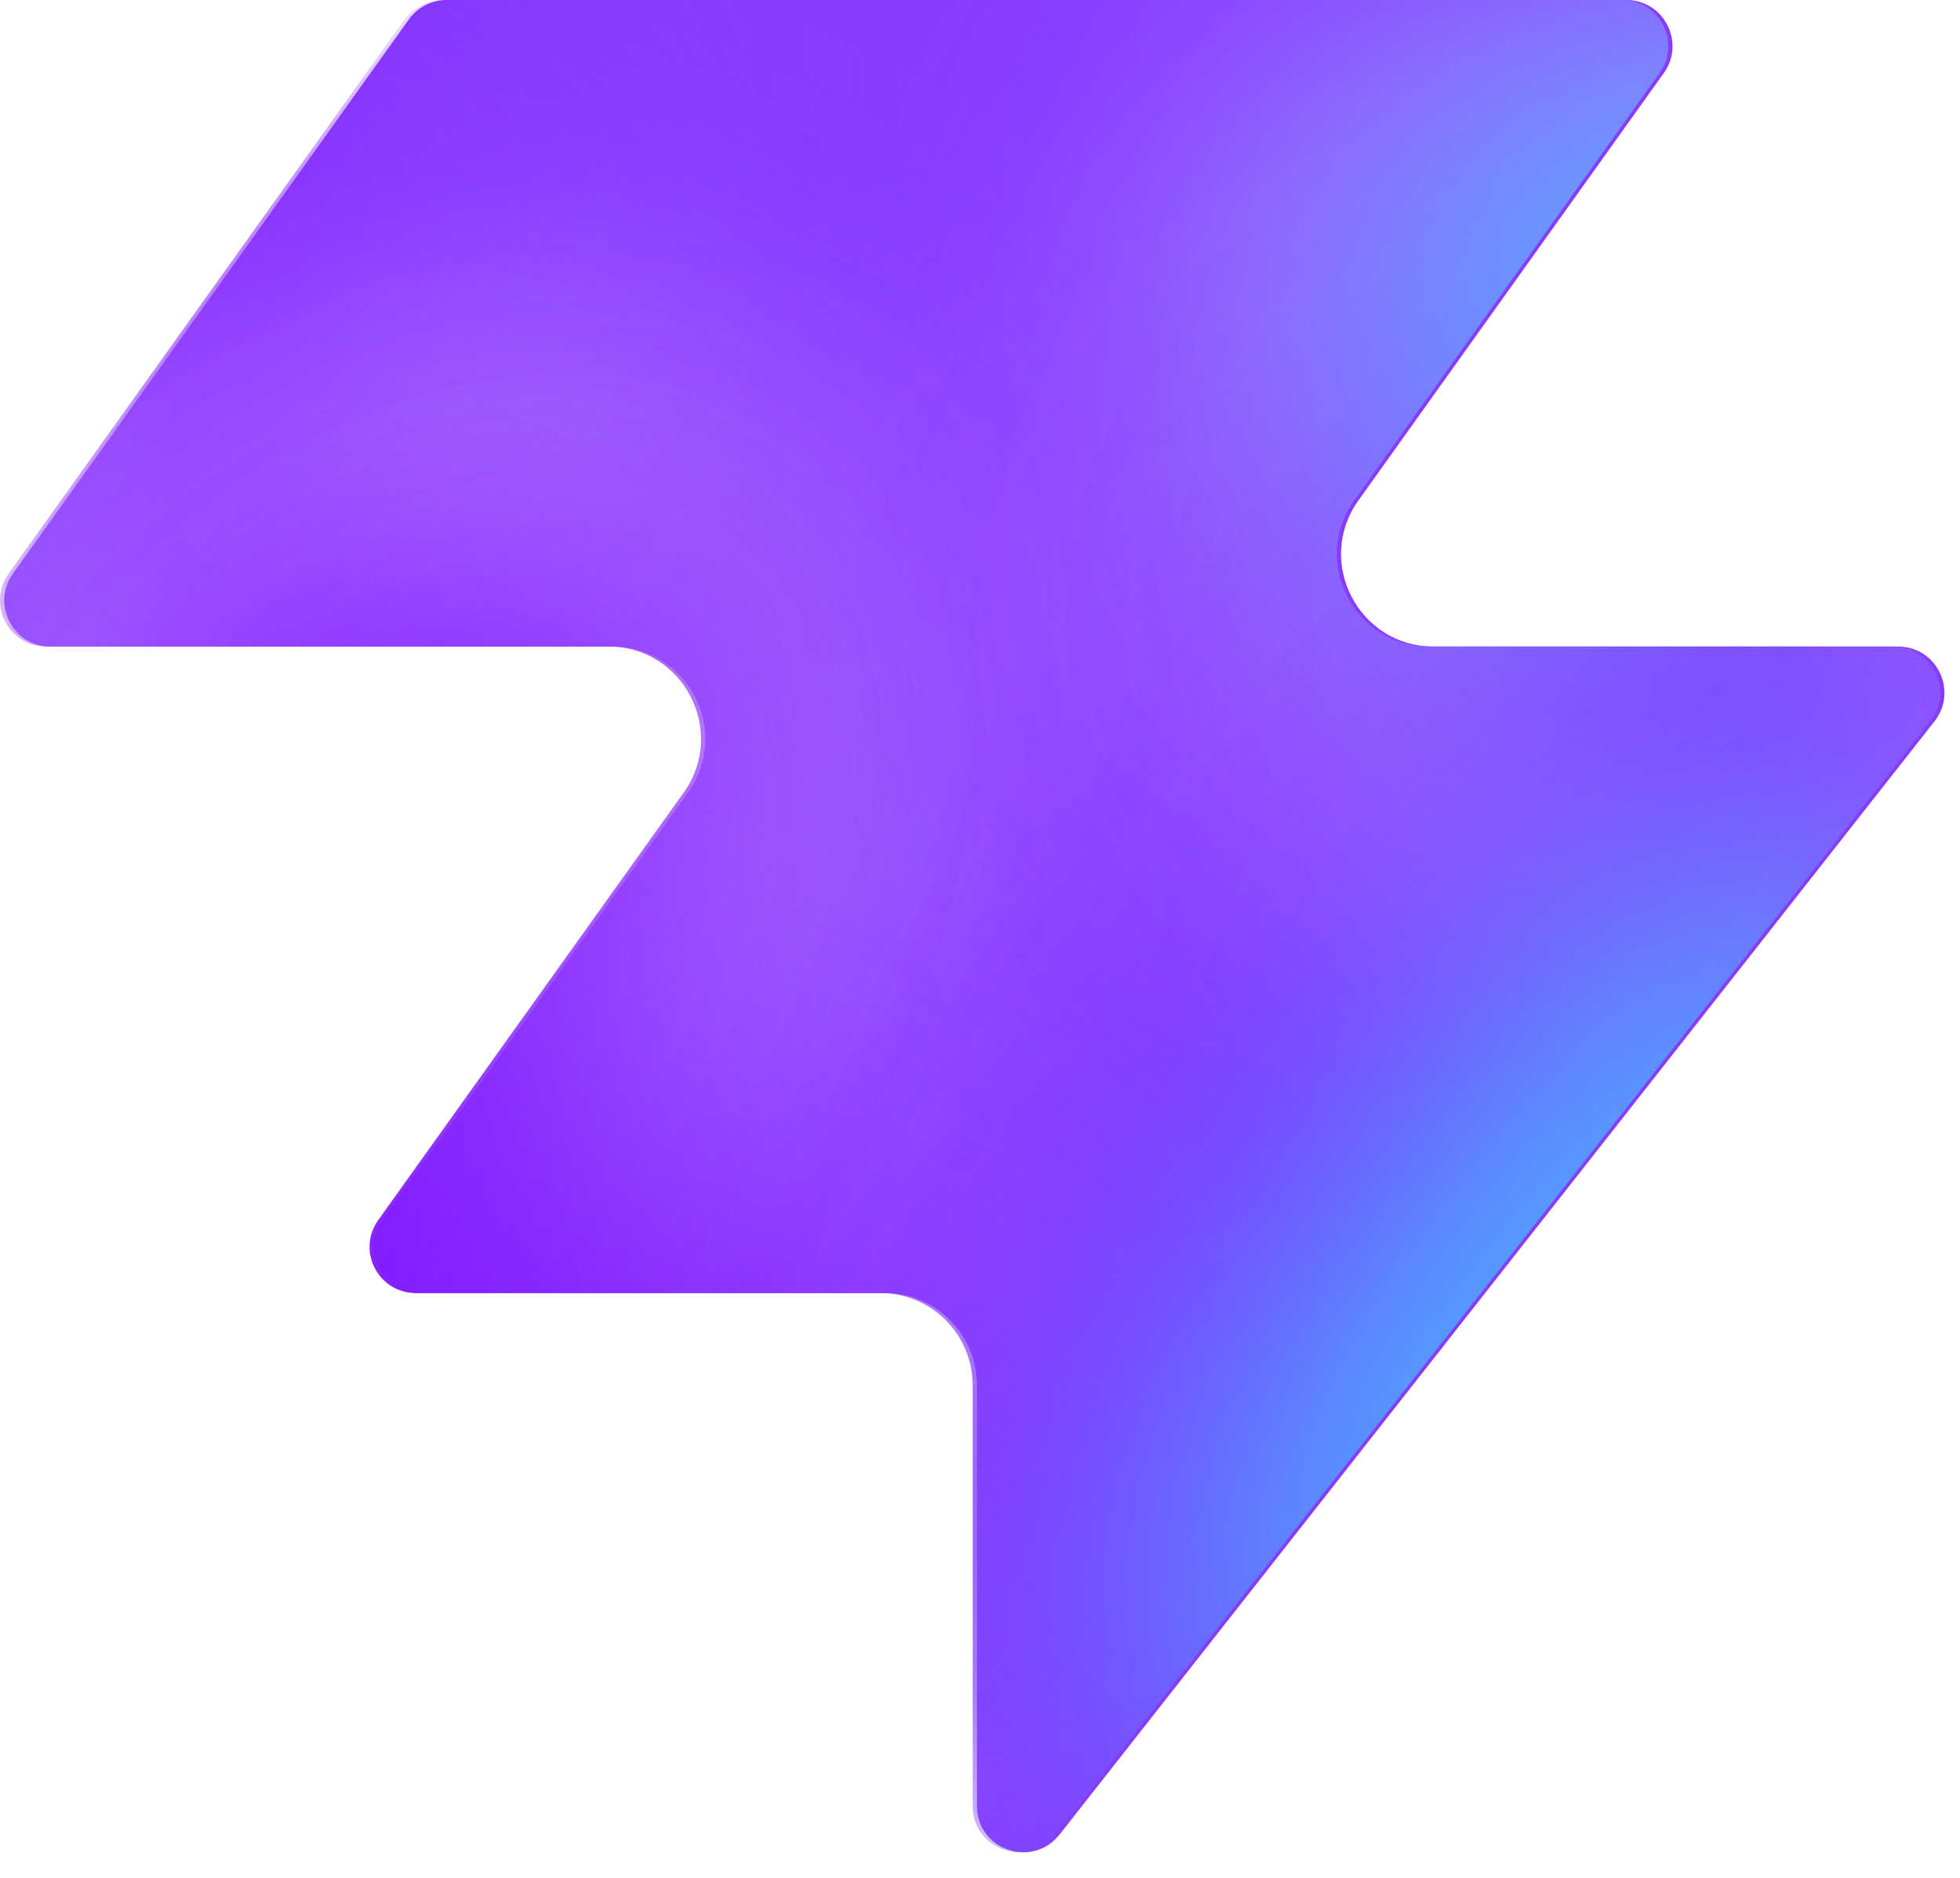
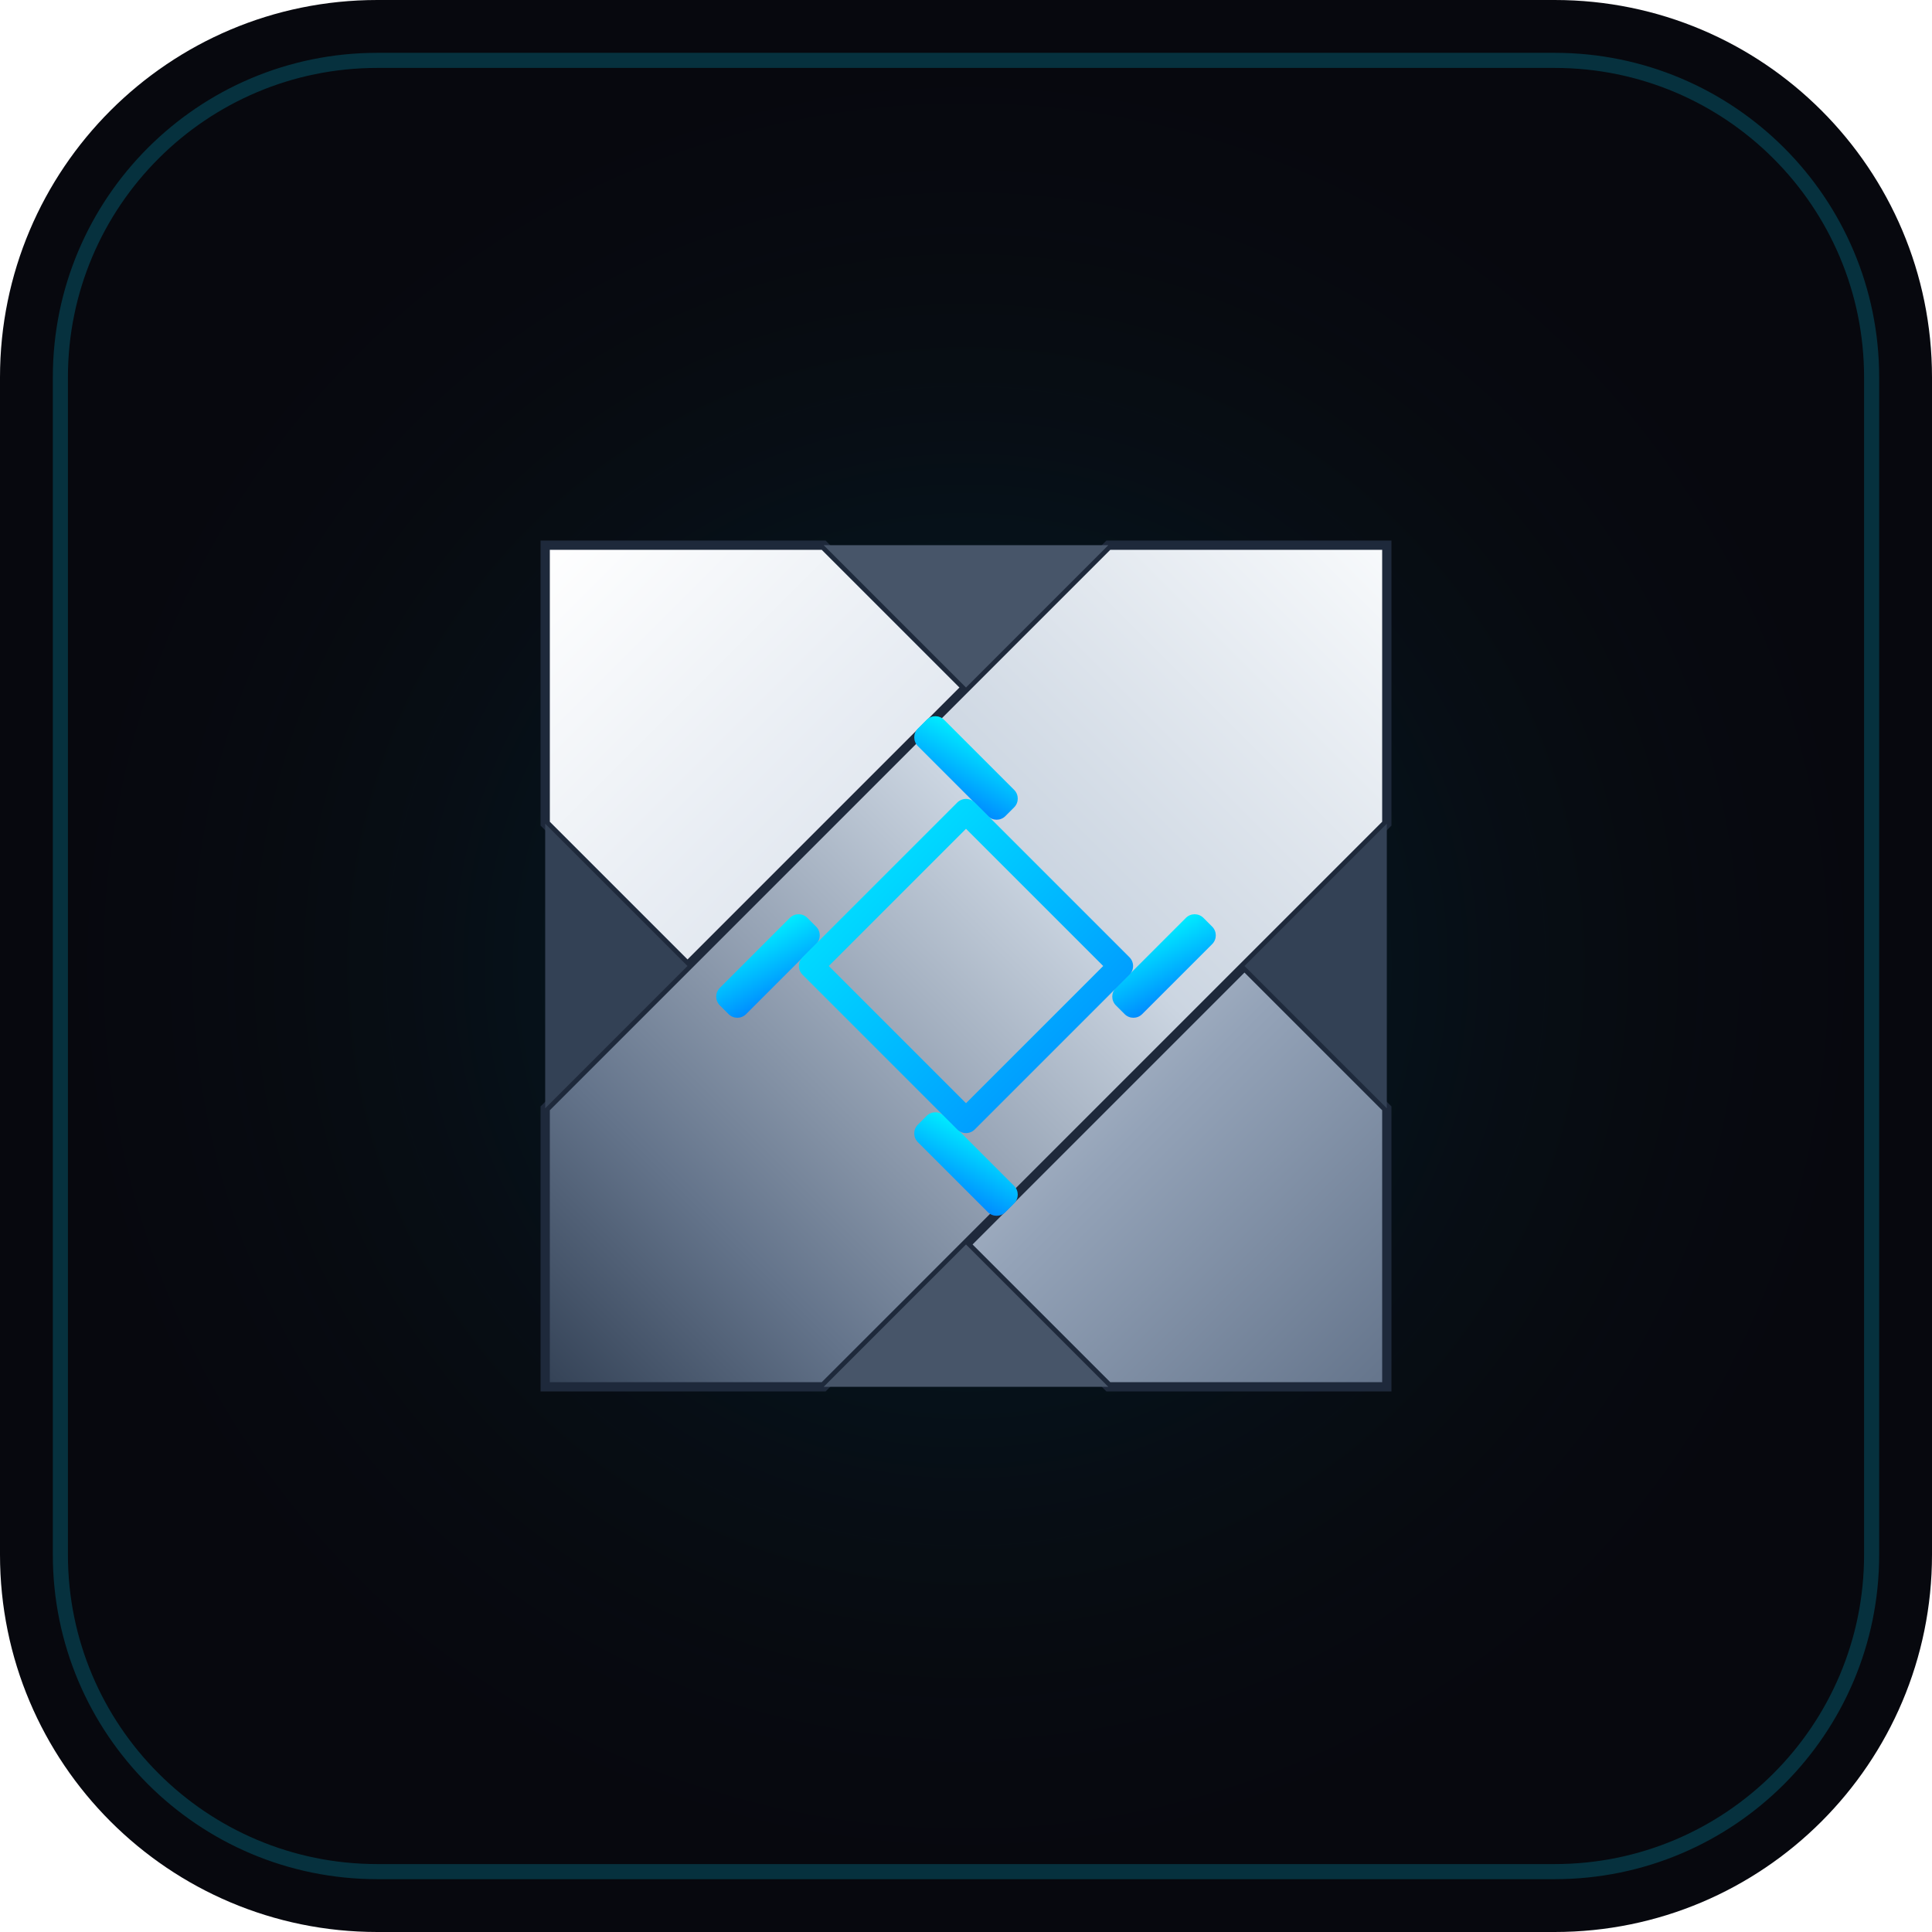
- <svg xmlns="http://www.w3.org/2000/svg" width="48" height="46" fill="none" viewBox="0 0 48 46">
-   <path fill="#863bff" d="M25.946 44.938c-.664.845-2.021.375-2.021-.698V33.937a2.26 2.26 0 0 0-2.262-2.262H10.287c-.92 0-1.456-1.04-.92-1.788l7.48-10.471c1.07-1.497 0-3.578-1.842-3.578H1.237c-.92 0-1.456-1.04-.92-1.788L10.013.474c.214-.297.556-.474.92-.474h28.894c.92 0 1.456 1.04.92 1.788l-7.48 10.471c-1.07 1.498 0 3.579 1.842 3.579h11.377c.943 0 1.473 1.088.89 1.83L25.947 44.94z" style="fill:#863bff;fill:color(display-p3 .525 .23 1);fill-opacity:1" />
-   <mask id="a" width="48" height="46" x="0" y="0" maskUnits="userSpaceOnUse" style="mask-type:alpha">
-     <path fill="#000" d="M25.842 44.938c-.664.844-2.021.375-2.021-.698V33.937a2.26 2.26 0 0 0-2.262-2.262H10.183c-.92 0-1.456-1.04-.92-1.788l7.48-10.471c1.07-1.498 0-3.579-1.842-3.579H1.133c-.92 0-1.456-1.04-.92-1.787L9.91.473c.214-.297.556-.474.92-.474h28.894c.92 0 1.456 1.04.92 1.788l-7.48 10.471c-1.07 1.498 0 3.578 1.842 3.578h11.377c.943 0 1.473 1.088.89 1.832L25.843 44.94z" style="fill:#000;fill-opacity:1" />
-   </mask>
-   <g mask="url(#a)">
-     <g filter="url(#b)">
-       <ellipse cx="5.508" cy="14.704" fill="#ede6ff" rx="5.508" ry="14.704" style="fill:#ede6ff;fill:color(display-p3 .927 .903 1);fill-opacity:1" transform="matrix(.00324 1 1 -.00324 -4.47 31.516)" />
-     </g>
-     <g filter="url(#c)">
-       <ellipse cx="10.399" cy="29.851" fill="#ede6ff" rx="10.399" ry="29.851" style="fill:#ede6ff;fill:color(display-p3 .927 .903 1);fill-opacity:1" transform="matrix(.00324 1 1 -.00324 -39.328 7.883)" />
-     </g>
-     <g filter="url(#d)">
-       <ellipse cx="5.508" cy="30.487" fill="#7e14ff" rx="5.508" ry="30.487" style="fill:#7e14ff;fill:color(display-p3 .492 .077 1);fill-opacity:1" transform="rotate(89.814 -25.913 -14.639)scale(1 -1)" />
-     </g>
-     <g filter="url(#e)">
-       <ellipse cx="5.508" cy="30.599" fill="#7e14ff" rx="5.508" ry="30.599" style="fill:#7e14ff;fill:color(display-p3 .492 .077 1);fill-opacity:1" transform="rotate(89.814 -32.644 -3.334)scale(1 -1)" />
-     </g>
-     <g filter="url(#f)">
-       <ellipse cx="5.508" cy="30.599" fill="#7e14ff" rx="5.508" ry="30.599" style="fill:#7e14ff;fill:color(display-p3 .492 .077 1);fill-opacity:1" transform="matrix(.00324 1 1 -.00324 -34.34 30.47)" />
-     </g>
-     <g filter="url(#g)">
-       <ellipse cx="14.072" cy="22.078" fill="#ede6ff" rx="14.072" ry="22.078" style="fill:#ede6ff;fill:color(display-p3 .927 .903 1);fill-opacity:1" transform="rotate(93.35 24.506 48.493)scale(-1 1)" />
-     </g>
-     <g filter="url(#h)">
-       <ellipse cx="3.47" cy="21.501" fill="#7e14ff" rx="3.47" ry="21.501" style="fill:#7e14ff;fill:color(display-p3 .492 .077 1);fill-opacity:1" transform="rotate(89.009 28.708 47.59)scale(-1 1)" />
-     </g>
-     <g filter="url(#i)">
-       <ellipse cx="3.47" cy="21.501" fill="#7e14ff" rx="3.47" ry="21.501" style="fill:#7e14ff;fill:color(display-p3 .492 .077 1);fill-opacity:1" transform="rotate(89.009 28.708 47.59)scale(-1 1)" />
-     </g>
-     <g filter="url(#j)">
-       <ellipse cx=".387" cy="8.972" fill="#7e14ff" rx="4.407" ry="29.108" style="fill:#7e14ff;fill:color(display-p3 .492 .077 1);fill-opacity:1" transform="rotate(39.51 .387 8.972)" />
-     </g>
-     <g filter="url(#k)">
-       <ellipse cx="47.523" cy="-6.092" fill="#7e14ff" rx="4.407" ry="29.108" style="fill:#7e14ff;fill:color(display-p3 .492 .077 1);fill-opacity:1" transform="rotate(37.892 47.523 -6.092)" />
-     </g>
-     <g filter="url(#l)">
-       <ellipse cx="41.412" cy="6.333" fill="#47bfff" rx="5.971" ry="9.665" style="fill:#47bfff;fill:color(display-p3 .28 .748 1);fill-opacity:1" transform="rotate(37.892 41.412 6.333)" />
-     </g>
-     <g filter="url(#m)">
-       <ellipse cx="-1.879" cy="38.332" fill="#7e14ff" rx="4.407" ry="29.108" style="fill:#7e14ff;fill:color(display-p3 .492 .077 1);fill-opacity:1" transform="rotate(37.892 -1.88 38.332)" />
-     </g>
-     <g filter="url(#n)">
-       <ellipse cx="-1.879" cy="38.332" fill="#7e14ff" rx="4.407" ry="29.108" style="fill:#7e14ff;fill:color(display-p3 .492 .077 1);fill-opacity:1" transform="rotate(37.892 -1.88 38.332)" />
-     </g>
-     <g filter="url(#o)">
-       <ellipse cx="35.651" cy="29.907" fill="#7e14ff" rx="4.407" ry="29.108" style="fill:#7e14ff;fill:color(display-p3 .492 .077 1);fill-opacity:1" transform="rotate(37.892 35.651 29.907)" />
-     </g>
-     <g filter="url(#p)">
-       <ellipse cx="38.418" cy="32.4" fill="#47bfff" rx="5.971" ry="15.297" style="fill:#47bfff;fill:color(display-p3 .28 .748 1);fill-opacity:1" transform="rotate(37.892 38.418 32.4)" />
-     </g>
+ <svg xmlns="http://www.w3.org/2000/svg" viewBox="0 0 512 512" width="100%" height="100%">
+   <defs>
+     <radialGradient id="bgGlow" cx="50%" cy="50%" r="50%">
+       <stop offset="0%" stop-color="#00D9FF" stop-opacity="0.15" />
+       <stop offset="100%" stop-color="#05050A" stop-opacity="0" />
+     </radialGradient>
+     <linearGradient id="metalGrad1" x1="0%" y1="0%" x2="100%" y2="100%">
+       <stop offset="0%" stop-color="#FFFFFF" />
+       <stop offset="35%" stop-color="#E2E8F0" />
+       <stop offset="70%" stop-color="#94A3B8" />
+       <stop offset="100%" stop-color="#64748B" />
+     </linearGradient>
+     <linearGradient id="metalGrad2" x1="100%" y1="0%" x2="0%" y2="100%">
+       <stop offset="0%" stop-color="#F8FAFC" />
+       <stop offset="40%" stop-color="#CBD5E1" />
+       <stop offset="80%" stop-color="#64748B" />
+       <stop offset="100%" stop-color="#334155" />
+     </linearGradient>
+     <linearGradient id="cyanJoint" x1="0%" y1="0%" x2="100%" y2="100%">
+       <stop offset="0%" stop-color="#00F0FF" />
+       <stop offset="100%" stop-color="#0088FF" />
+     </linearGradient>
+     <linearGradient id="bevelHighlight" x1="0%" y1="0%" x2="0%" y2="100%">
+       <stop offset="0%" stop-color="#FFFFFF" stop-opacity="0.8" />
+       <stop offset="100%" stop-color="#FFFFFF" stop-opacity="0" />
+     </linearGradient>
+   </defs>
+   <rect width="512" height="512" rx="100" fill="#07080E" />
+   <rect width="512" height="512" rx="100" fill="url(#bgGlow)" />
+   <rect x="16" y="16" width="480" height="480" rx="84" fill="none" stroke="rgba(0, 217, 255, 0.2)" stroke-width="4" />
+   <g transform="translate(256, 256) scale(0.82) translate(-256, -256)">
+     <path d="M 120 120               L 210 120               L 392 302               L 392 392               L 302 392               L 120 210 Z" fill="url(#metalGrad1)" stroke="#1E293B" stroke-width="3" />
+     <path d="M 392 120               L 392 210               L 210 392               L 120 392               L 120 302               L 302 120 Z" fill="url(#metalGrad2)" stroke="#1E293B" stroke-width="3" />
+     <path d="M 210 120 L 302 120 L 256 166 Z" fill="#475569" />
+     <path d="M 392 210 L 392 302 L 346 256 Z" fill="#334155" />
+     <path d="M 302 392 L 210 392 L 256 346 Z" fill="#475569" />
+     <path d="M 120 302 L 120 210 L 166 256 Z" fill="#334155" />
+     <rect x="236" y="186" width="40" height="12" rx="4" transform="rotate(45 256 192)" fill="url(#cyanJoint)" />
+     <rect x="236" y="314" width="40" height="12" rx="4" transform="rotate(45 256 320)" fill="url(#cyanJoint)" />
+     <rect x="186" y="236" width="12" height="40" rx="4" transform="rotate(45 192 256)" fill="url(#cyanJoint)" />
+     <rect x="314" y="236" width="12" height="40" rx="4" transform="rotate(45 320 256)" fill="url(#cyanJoint)" />
+     <polygon points="256,206 306,256 256,306 206,256" fill="none" stroke="url(#cyanJoint)" stroke-width="8" stroke-linejoin="round" />
  </g>
-   <defs>
-     <filter id="b" width="60.045" height="41.654" x="-19.77" y="16.149" color-interpolation-filters="sRGB" filterUnits="userSpaceOnUse">
-       <feFlood flood-opacity="0" result="BackgroundImageFix" />
-       <feBlend in="SourceGraphic" in2="BackgroundImageFix" result="shape" />
-       <feGaussianBlur result="effect1_foregroundBlur_2002_17158" stdDeviation="7.659" />
-     </filter>
-     <filter id="c" width="90.34" height="51.437" x="-54.613" y="-7.533" color-interpolation-filters="sRGB" filterUnits="userSpaceOnUse">
-       <feFlood flood-opacity="0" result="BackgroundImageFix" />
-       <feBlend in="SourceGraphic" in2="BackgroundImageFix" result="shape" />
-       <feGaussianBlur result="effect1_foregroundBlur_2002_17158" stdDeviation="7.659" />
-     </filter>
-     <filter id="d" width="79.355" height="29.4" x="-49.64" y="2.03" color-interpolation-filters="sRGB" filterUnits="userSpaceOnUse">
-       <feFlood flood-opacity="0" result="BackgroundImageFix" />
-       <feBlend in="SourceGraphic" in2="BackgroundImageFix" result="shape" />
-       <feGaussianBlur result="effect1_foregroundBlur_2002_17158" stdDeviation="4.596" />
-     </filter>
-     <filter id="e" width="79.579" height="29.4" x="-45.045" y="20.029" color-interpolation-filters="sRGB" filterUnits="userSpaceOnUse">
-       <feFlood flood-opacity="0" result="BackgroundImageFix" />
-       <feBlend in="SourceGraphic" in2="BackgroundImageFix" result="shape" />
-       <feGaussianBlur result="effect1_foregroundBlur_2002_17158" stdDeviation="4.596" />
-     </filter>
-     <filter id="f" width="79.579" height="29.4" x="-43.513" y="21.178" color-interpolation-filters="sRGB" filterUnits="userSpaceOnUse">
-       <feFlood flood-opacity="0" result="BackgroundImageFix" />
-       <feBlend in="SourceGraphic" in2="BackgroundImageFix" result="shape" />
-       <feGaussianBlur result="effect1_foregroundBlur_2002_17158" stdDeviation="4.596" />
-     </filter>
-     <filter id="g" width="74.749" height="58.852" x="15.756" y="-17.901" color-interpolation-filters="sRGB" filterUnits="userSpaceOnUse">
-       <feFlood flood-opacity="0" result="BackgroundImageFix" />
-       <feBlend in="SourceGraphic" in2="BackgroundImageFix" result="shape" />
-       <feGaussianBlur result="effect1_foregroundBlur_2002_17158" stdDeviation="7.659" />
-     </filter>
-     <filter id="h" width="61.377" height="25.362" x="23.548" y="2.284" color-interpolation-filters="sRGB" filterUnits="userSpaceOnUse">
-       <feFlood flood-opacity="0" result="BackgroundImageFix" />
-       <feBlend in="SourceGraphic" in2="BackgroundImageFix" result="shape" />
-       <feGaussianBlur result="effect1_foregroundBlur_2002_17158" stdDeviation="4.596" />
-     </filter>
-     <filter id="i" width="61.377" height="25.362" x="23.548" y="2.284" color-interpolation-filters="sRGB" filterUnits="userSpaceOnUse">
-       <feFlood flood-opacity="0" result="BackgroundImageFix" />
-       <feBlend in="SourceGraphic" in2="BackgroundImageFix" result="shape" />
-       <feGaussianBlur result="effect1_foregroundBlur_2002_17158" stdDeviation="4.596" />
-     </filter>
-     <filter id="j" width="56.045" height="63.649" x="-27.636" y="-22.853" color-interpolation-filters="sRGB" filterUnits="userSpaceOnUse">
-       <feFlood flood-opacity="0" result="BackgroundImageFix" />
-       <feBlend in="SourceGraphic" in2="BackgroundImageFix" result="shape" />
-       <feGaussianBlur result="effect1_foregroundBlur_2002_17158" stdDeviation="4.596" />
-     </filter>
-     <filter id="k" width="54.814" height="64.646" x="20.116" y="-38.415" color-interpolation-filters="sRGB" filterUnits="userSpaceOnUse">
-       <feFlood flood-opacity="0" result="BackgroundImageFix" />
-       <feBlend in="SourceGraphic" in2="BackgroundImageFix" result="shape" />
-       <feGaussianBlur result="effect1_foregroundBlur_2002_17158" stdDeviation="4.596" />
-     </filter>
-     <filter id="l" width="33.541" height="35.313" x="24.641" y="-11.323" color-interpolation-filters="sRGB" filterUnits="userSpaceOnUse">
-       <feFlood flood-opacity="0" result="BackgroundImageFix" />
-       <feBlend in="SourceGraphic" in2="BackgroundImageFix" result="shape" />
-       <feGaussianBlur result="effect1_foregroundBlur_2002_17158" stdDeviation="4.596" />
-     </filter>
-     <filter id="m" width="54.814" height="64.646" x="-29.286" y="6.009" color-interpolation-filters="sRGB" filterUnits="userSpaceOnUse">
-       <feFlood flood-opacity="0" result="BackgroundImageFix" />
-       <feBlend in="SourceGraphic" in2="BackgroundImageFix" result="shape" />
-       <feGaussianBlur result="effect1_foregroundBlur_2002_17158" stdDeviation="4.596" />
-     </filter>
-     <filter id="n" width="54.814" height="64.646" x="-29.286" y="6.009" color-interpolation-filters="sRGB" filterUnits="userSpaceOnUse">
-       <feFlood flood-opacity="0" result="BackgroundImageFix" />
-       <feBlend in="SourceGraphic" in2="BackgroundImageFix" result="shape" />
-       <feGaussianBlur result="effect1_foregroundBlur_2002_17158" stdDeviation="4.596" />
-     </filter>
-     <filter id="o" width="54.814" height="64.646" x="8.244" y="-2.416" color-interpolation-filters="sRGB" filterUnits="userSpaceOnUse">
-       <feFlood flood-opacity="0" result="BackgroundImageFix" />
-       <feBlend in="SourceGraphic" in2="BackgroundImageFix" result="shape" />
-       <feGaussianBlur result="effect1_foregroundBlur_2002_17158" stdDeviation="4.596" />
-     </filter>
-     <filter id="p" width="39.409" height="43.623" x="18.713" y="10.588" color-interpolation-filters="sRGB" filterUnits="userSpaceOnUse">
-       <feFlood flood-opacity="0" result="BackgroundImageFix" />
-       <feBlend in="SourceGraphic" in2="BackgroundImageFix" result="shape" />
-       <feGaussianBlur result="effect1_foregroundBlur_2002_17158" stdDeviation="4.596" />
-     </filter>
-   </defs>
</svg>
